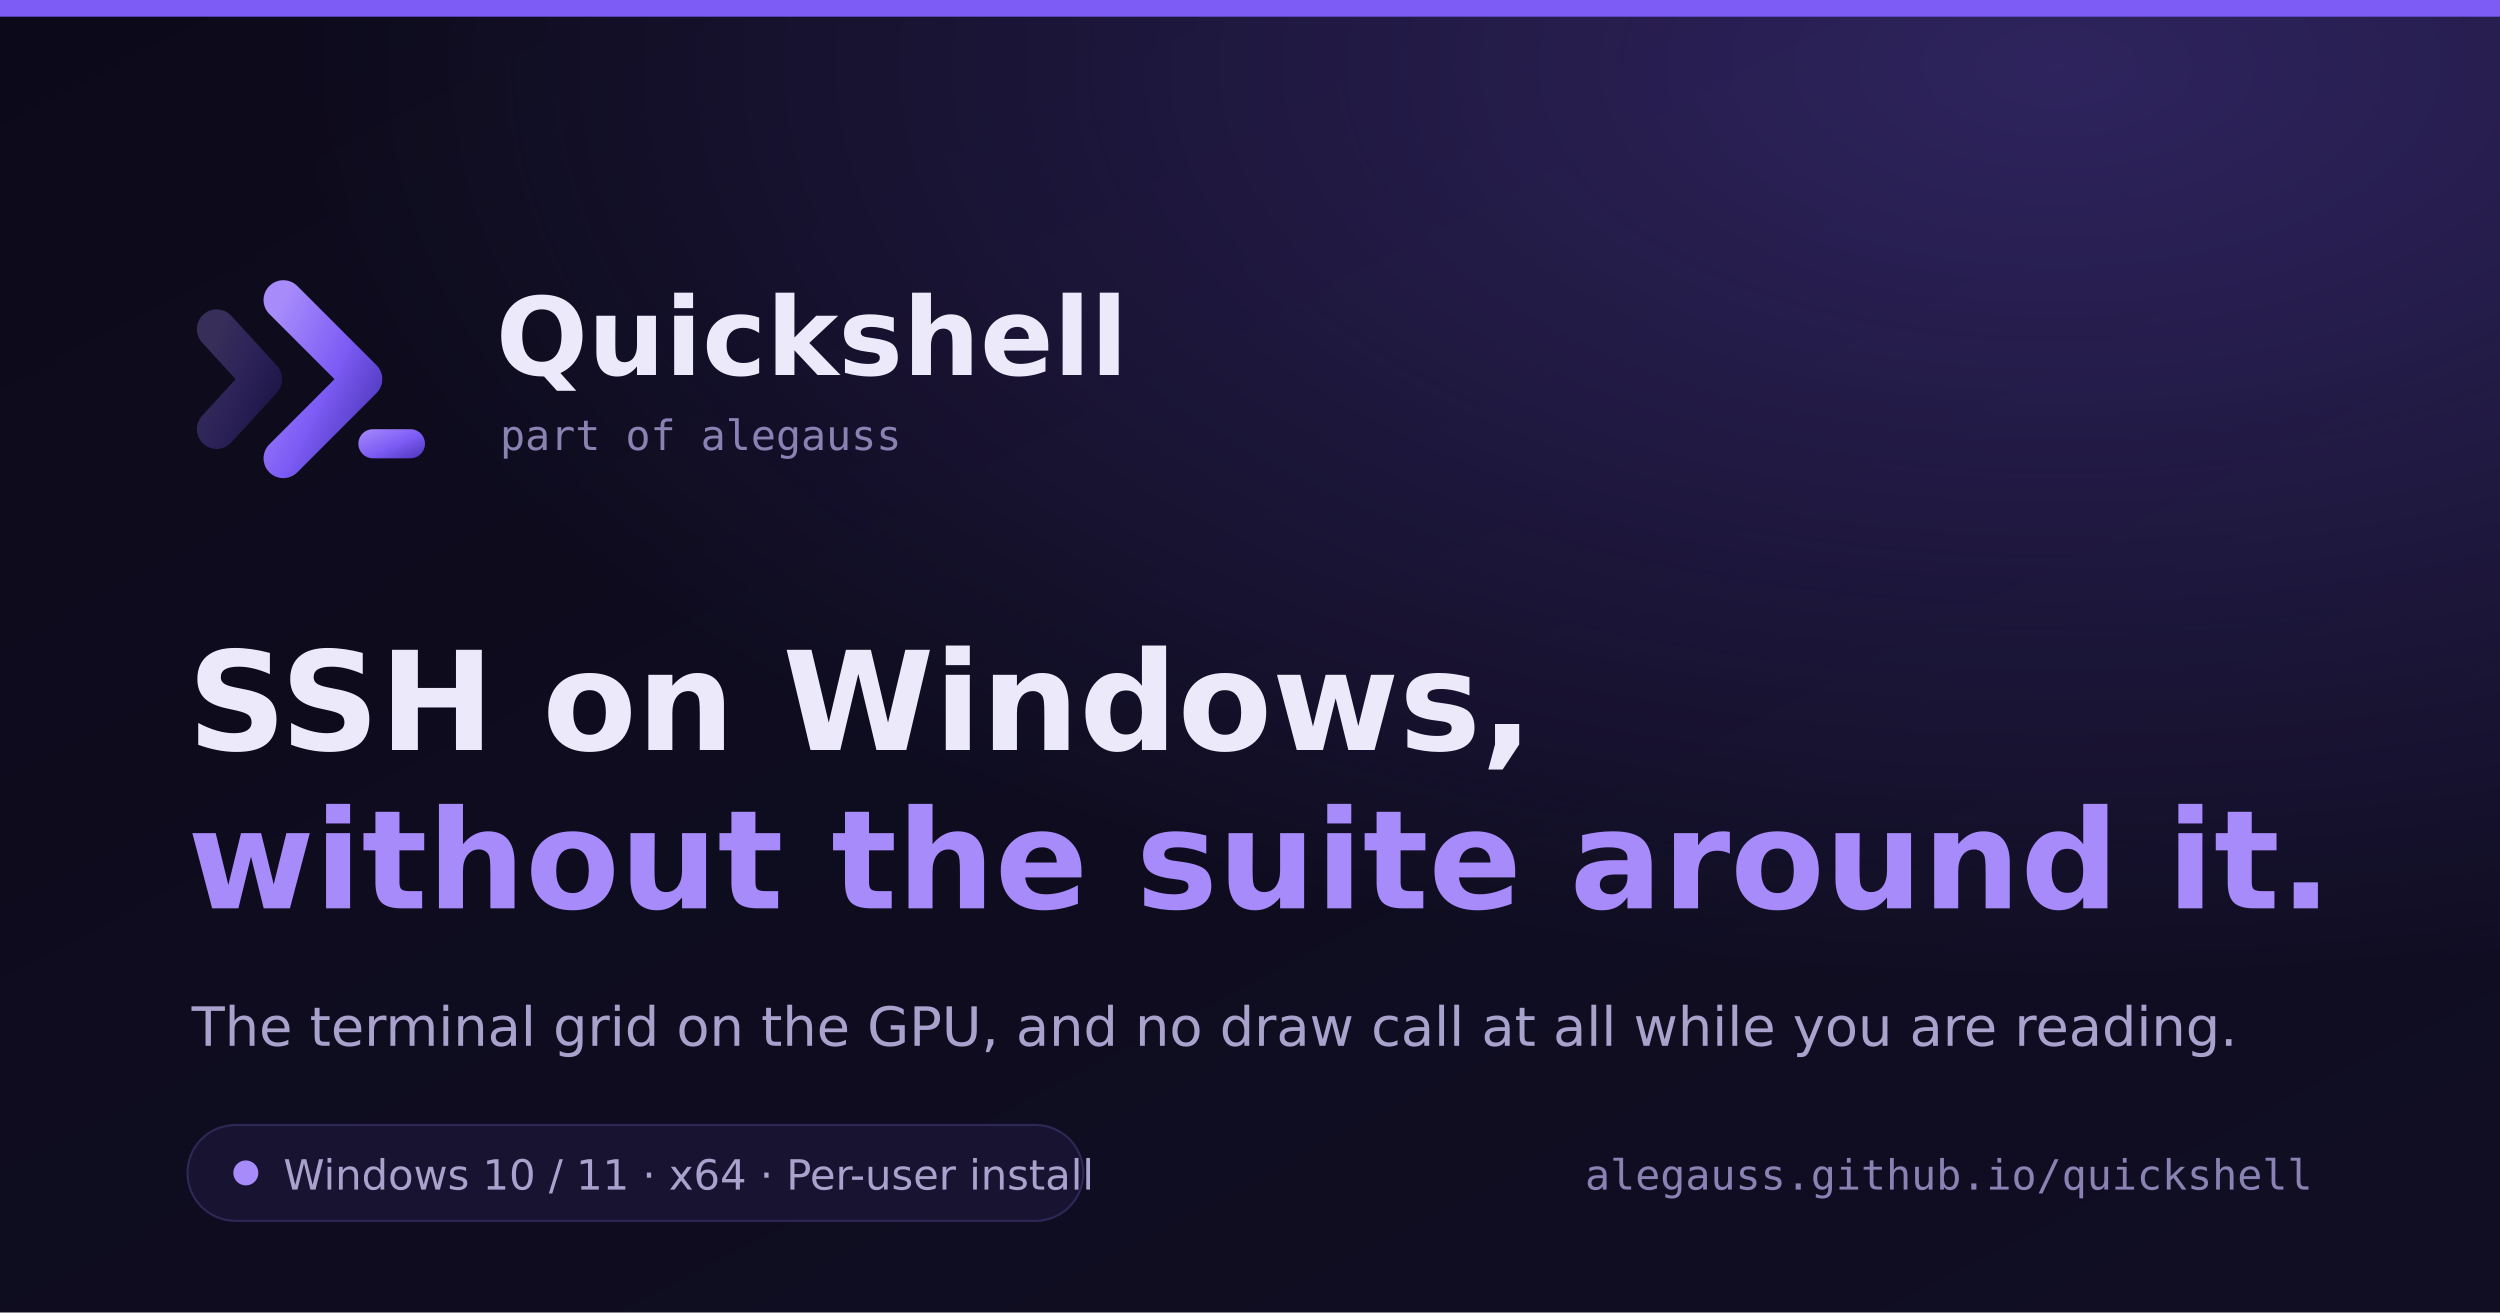
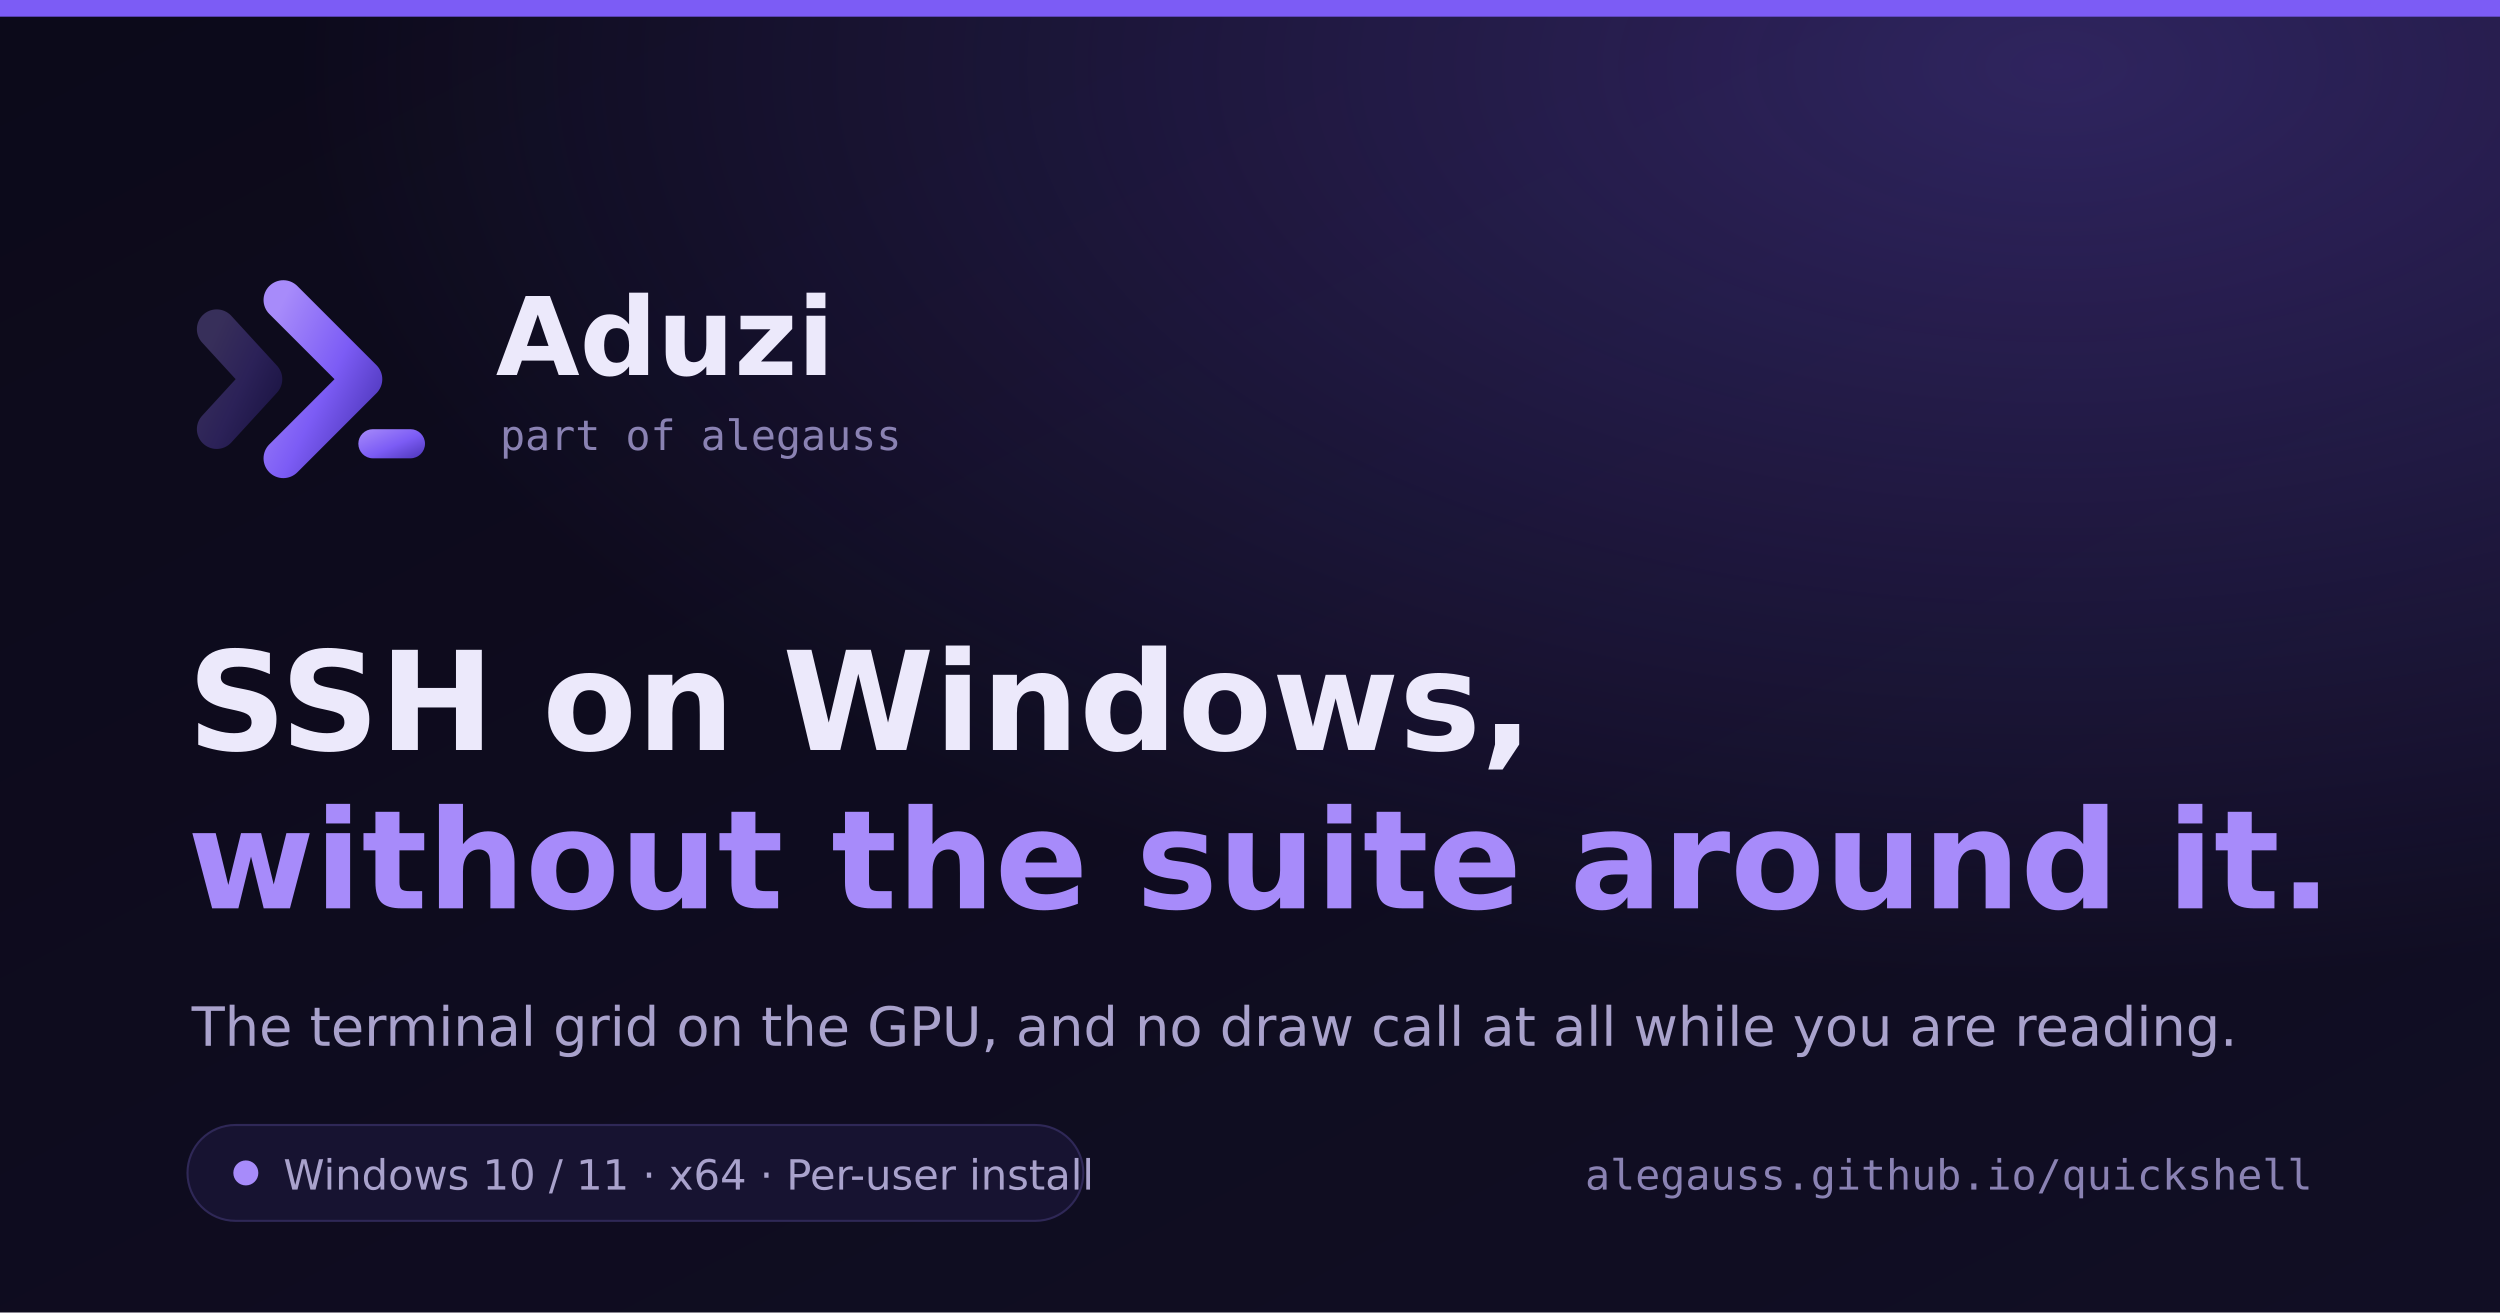
- <svg xmlns="http://www.w3.org/2000/svg" width="1200" height="630" viewBox="0 0 1200 630" role="img" aria-label="Quickshell — SSH on Windows, without the suite around it">
+ <svg xmlns="http://www.w3.org/2000/svg" width="1200" height="630" viewBox="0 0 1200 630" role="img" aria-label="Aduzi — SSH on Windows, without the suite around it">
  <defs>
    <linearGradient id="qs-iris" x1="0" y1="0" x2="1" y2="1">
      <stop offset="0" stop-color="#a78bfa" />
      <stop offset="0.55" stop-color="#7c5cf5" />
      <stop offset="1" stop-color="#4c35b8" />
    </linearGradient>
    <linearGradient id="qs-bg" x1="0" y1="0" x2="1" y2="1">
      <stop offset="0" stop-color="#0c0a1a" />
      <stop offset="1" stop-color="#110e24" />
    </linearGradient>
    <radialGradient id="qs-glow" cx="0.82" cy="0.05" r="0.7">
      <stop offset="0" stop-color="#7C5CF5" stop-opacity="0.3" />
      <stop offset="1" stop-color="#7C5CF5" stop-opacity="0" />
    </radialGradient>
  </defs>
  <rect width="1200" height="630" fill="url(#qs-bg)" />
  <rect width="1200" height="630" fill="url(#qs-glow)" />
  <rect x="0" y="0" width="1200" height="8" fill="#7C5CF5" />
  <g transform="translate(90,118)">
    <g fill="none" stroke="url(#qs-iris)" stroke-width="19" stroke-linecap="round" stroke-linejoin="round">
      <path d="M14 40 L36 64 L14 88" opacity="0.28" />
      <path d="M46 26 L84 64 L46 102" />
    </g>
    <rect x="82" y="88" width="32" height="14" rx="7" fill="url(#qs-iris)" />
  </g>
-   <text x="238" y="180" font-family="DejaVu Sans, sans-serif" font-size="52" font-weight="bold" fill="#ece9fb">Quickshell</text>
+   <text x="238" y="180" font-family="DejaVu Sans, sans-serif" font-size="52" font-weight="bold" fill="#ece9fb">Aduzi</text>
  <text x="240" y="216" font-family="DejaVu Sans Mono, monospace" font-size="20" fill="#8a82b3">part of alegauss</text>
  <text x="90" y="360" font-family="DejaVu Sans, sans-serif" font-size="66" font-weight="bold" fill="#ece9fb">SSH on Windows,</text>
  <text x="90" y="436" font-family="DejaVu Sans, sans-serif" font-size="66" font-weight="bold" fill="#A78BFA">without the suite around it.</text>
  <text x="92" y="502" font-family="DejaVu Sans, sans-serif" font-size="26" fill="#a9a2cc">The terminal grid on the GPU, and no draw call at all while you are reading.</text>
  <rect x="90" y="540" width="430" height="46" rx="23" fill="#171331" stroke="#2f2857" />
  <circle cx="118" cy="563" r="6" fill="#A78BFA" />
  <text x="136" y="571" font-family="DejaVu Sans, sans-serif" font-size="20" fill="#a9a2cc">Windows 10 / 11 · x64 · Per-user install</text>
  <text x="1110" y="571" text-anchor="end" font-family="DejaVu Sans Mono, monospace" font-size="20" fill="#8a82b3">alegauss.github.io/quickshell</text>
</svg>
